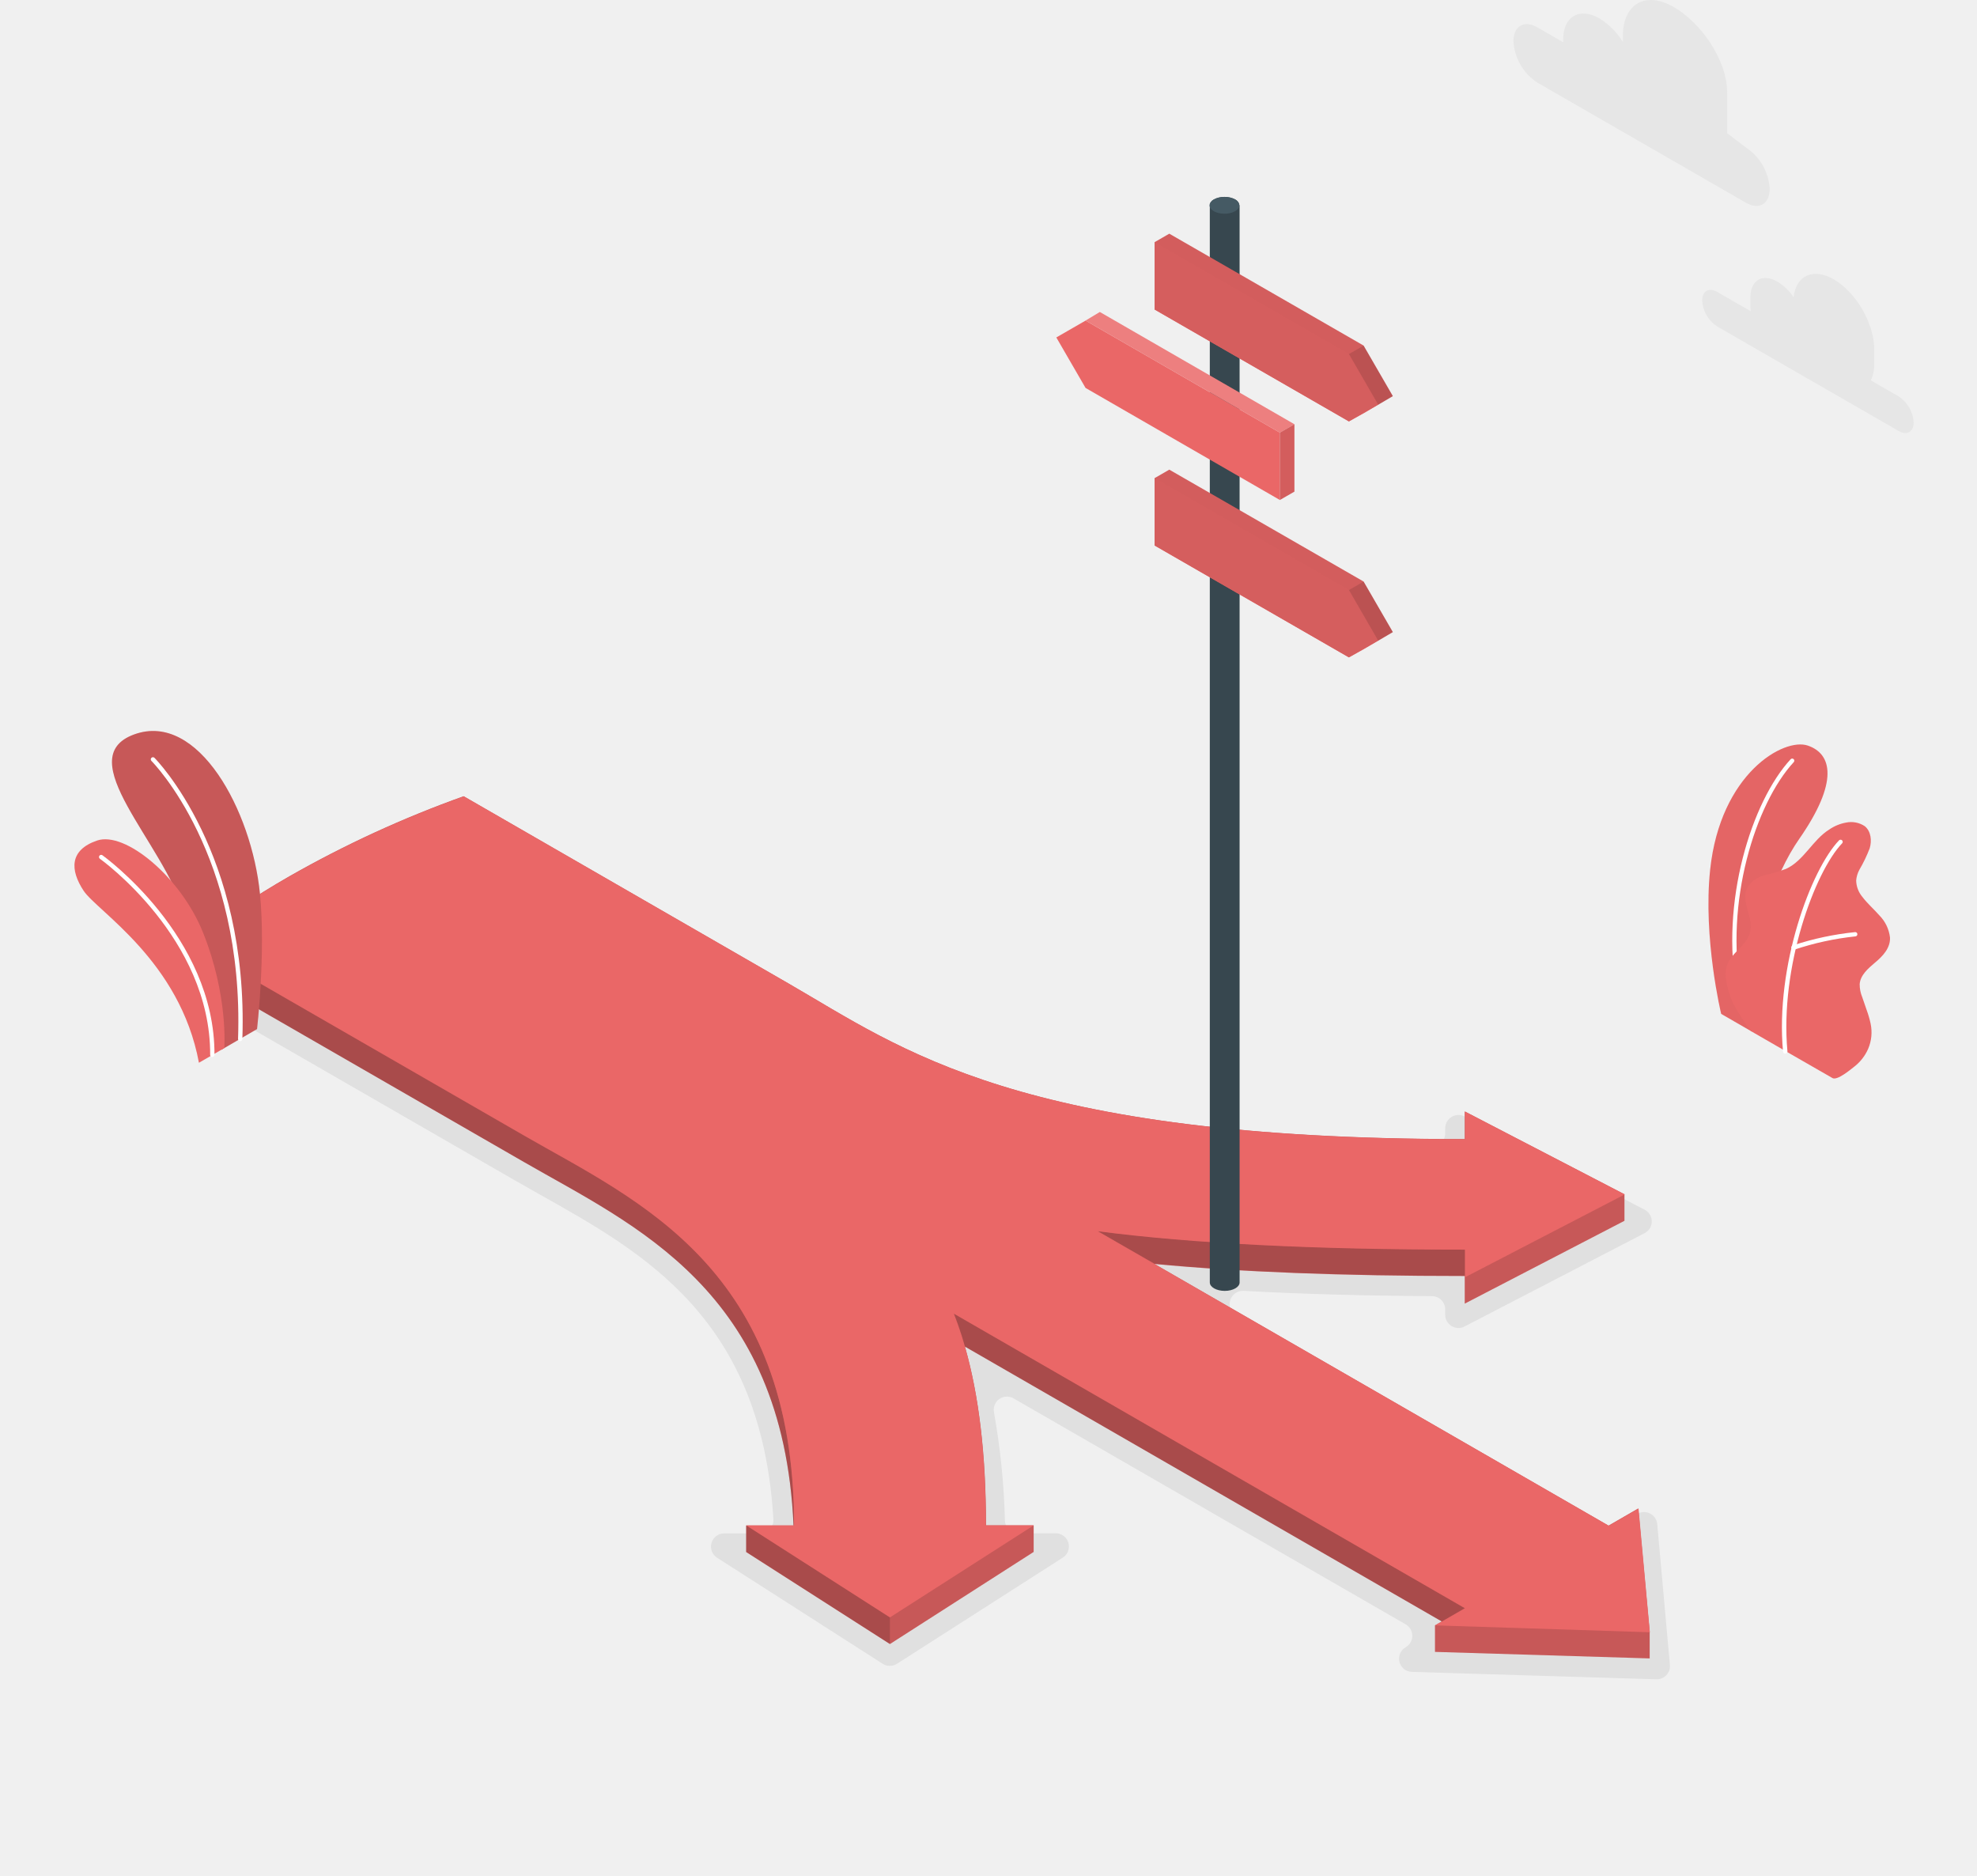
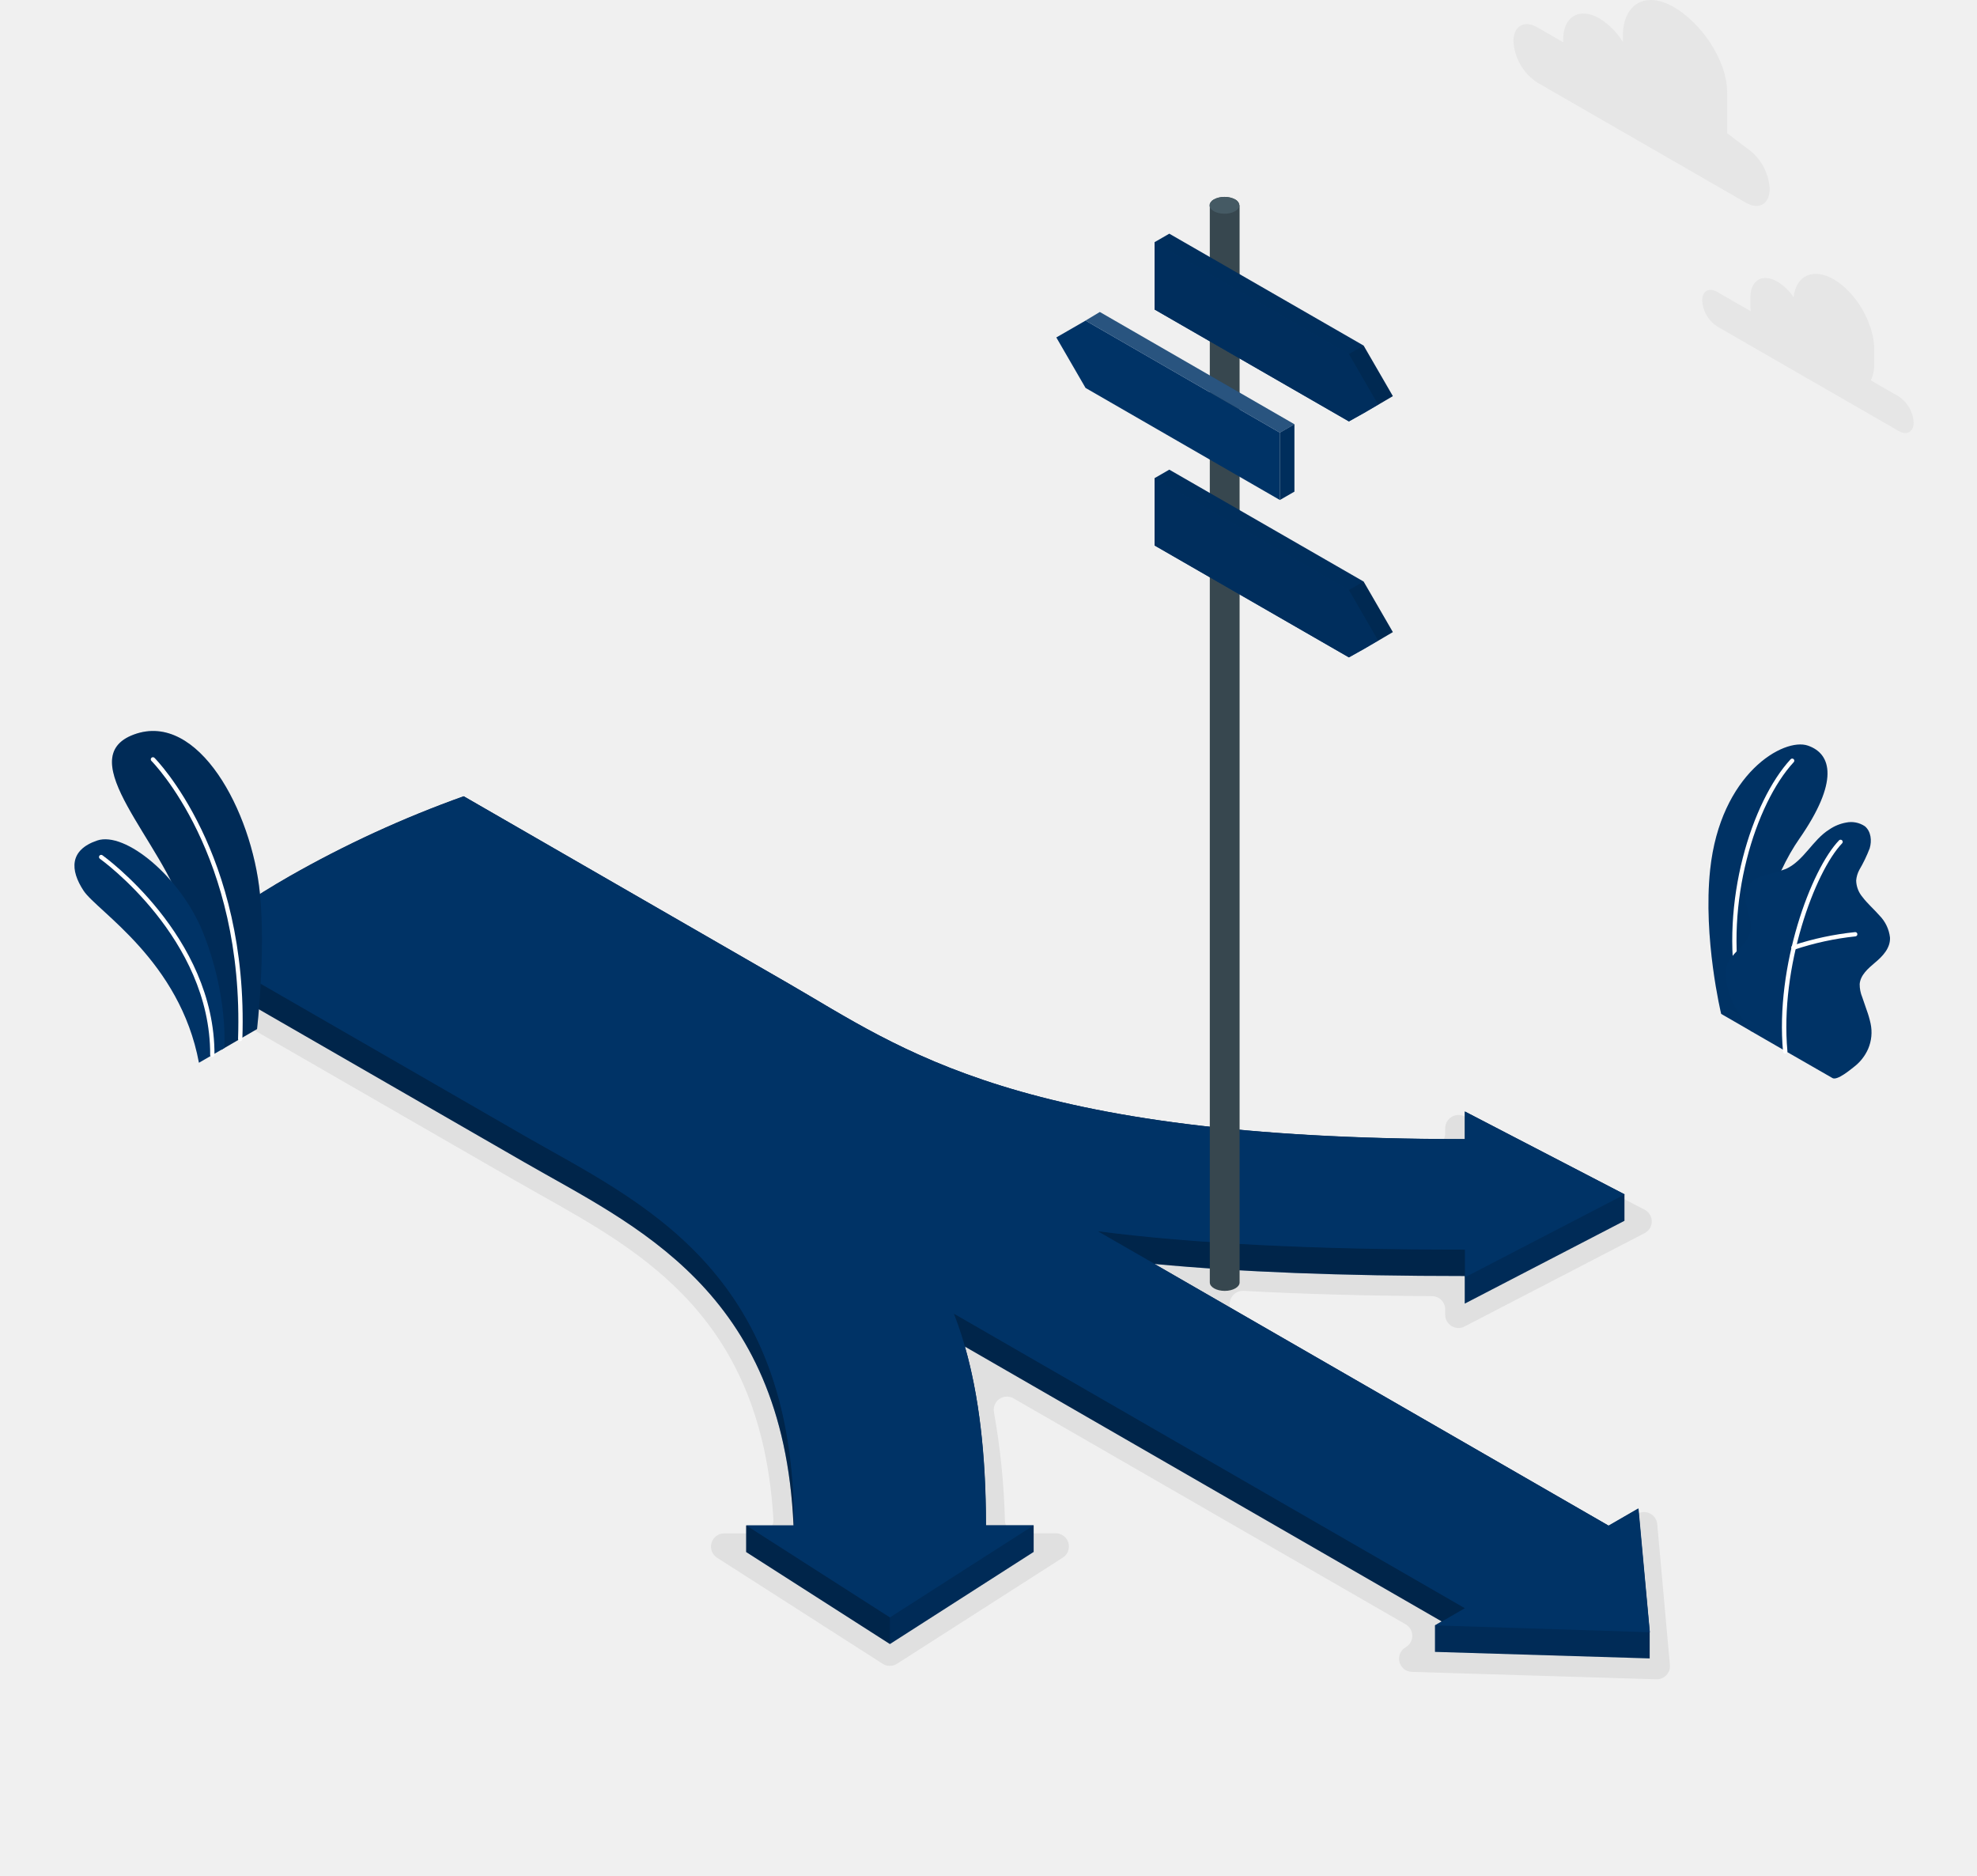
<svg xmlns="http://www.w3.org/2000/svg" width="330" height="313" viewBox="0 0 330 313" fill="none">
  <path d="M165 313C256.127 313 330 270.436 330 217.93C330 165.425 256.127 122.86 165 122.86C73.873 122.86 0 165.425 0 217.93C0 270.436 73.873 313 165 313Z" fill="#F0F0F0" />
  <path d="M176.194 255.901H169.945C169.376 255.901 168.829 255.682 168.418 255.289C168.007 254.896 167.764 254.359 167.74 253.792C167.591 247.72 166.979 241.668 165.909 235.689C165.833 235.275 165.878 234.848 166.037 234.459C166.197 234.07 166.465 233.735 166.809 233.493C167.154 233.251 167.561 233.113 167.982 233.095C168.403 233.076 168.82 233.179 169.184 233.39L234.641 271.107C234.975 271.301 235.253 271.58 235.447 271.915C235.64 272.25 235.741 272.629 235.741 273.016C235.741 273.402 235.64 273.782 235.447 274.117C235.253 274.452 234.975 274.73 234.641 274.924V274.924C234.222 275.162 233.892 275.53 233.703 275.973C233.514 276.415 233.475 276.907 233.592 277.374C233.709 277.84 233.977 278.255 234.353 278.556C234.73 278.856 235.194 279.025 235.676 279.037L276.477 280.274C276.789 280.284 277.1 280.227 277.389 280.107C277.677 279.988 277.937 279.808 278.151 279.581C278.364 279.353 278.527 279.083 278.629 278.788C278.73 278.494 278.767 278.18 278.738 277.87L276.625 254.368C276.59 253.999 276.464 253.645 276.256 253.338C276.049 253.031 275.768 252.78 275.438 252.61C275.109 252.439 274.742 252.353 274.371 252.361C274 252.368 273.636 252.469 273.314 252.653L269.644 254.762C269.308 254.955 268.926 255.057 268.538 255.057C268.15 255.057 267.768 254.955 267.432 254.762L206.35 219.554C205.921 219.305 205.588 218.919 205.405 218.458C205.223 217.997 205.201 217.488 205.343 217.013C205.485 216.538 205.784 216.125 206.19 215.84C206.597 215.555 207.087 215.414 207.583 215.442C217.002 215.962 227.441 216.257 239.036 216.327C239.619 216.331 240.177 216.564 240.589 216.976C241 217.388 241.232 217.946 241.234 218.528V219.435C241.234 219.813 241.332 220.186 241.518 220.516C241.704 220.846 241.971 221.123 242.295 221.32C242.619 221.517 242.989 221.627 243.368 221.641C243.747 221.654 244.123 221.57 244.46 221.396L274.519 205.81C274.878 205.624 275.178 205.343 275.388 204.997C275.598 204.652 275.709 204.256 275.709 203.852C275.709 203.448 275.598 203.052 275.388 202.707C275.178 202.362 274.878 202.081 274.519 201.894L244.46 186.336C244.124 186.163 243.748 186.079 243.37 186.092C242.991 186.105 242.622 186.215 242.298 186.411C241.975 186.607 241.707 186.883 241.52 187.212C241.334 187.541 241.235 187.913 241.234 188.291V189.156C241.234 189.447 241.176 189.735 241.064 190.004C240.952 190.272 240.788 190.516 240.581 190.721C240.374 190.927 240.129 191.089 239.859 191.199C239.589 191.309 239.3 191.365 239.008 191.363C175.229 190.66 154.398 178.364 137.569 168.409C136.09 167.538 134.639 166.68 133.188 165.843L81.327 135.958C69.869 139.796 58.813 144.741 48.317 150.721C41.468 154.625 34.972 159.115 28.903 164.142L85.8 196.924C87.251 197.761 88.738 198.597 90.252 199.448C107.596 209.178 127.137 220.145 129.095 253.581C129.113 253.881 129.07 254.182 128.967 254.465C128.865 254.748 128.705 255.007 128.499 255.226C128.292 255.445 128.043 255.62 127.766 255.74C127.49 255.859 127.192 255.921 126.89 255.922H120.881C120.404 255.923 119.94 256.079 119.559 256.365C119.178 256.651 118.899 257.053 118.765 257.51C118.631 257.967 118.649 258.455 118.816 258.901C118.983 259.347 119.29 259.727 119.691 259.985L147.34 277.687C147.695 277.915 148.108 278.036 148.53 278.036C148.952 278.036 149.366 277.915 149.721 277.687L177.377 259.985C177.788 259.732 178.104 259.351 178.277 258.901C178.451 258.452 178.472 257.958 178.338 257.495C178.204 257.032 177.922 256.626 177.535 256.338C177.147 256.05 176.676 255.896 176.194 255.901Z" fill="#E0E0E0" />
  <path d="M286.635 48.72L292.228 51.939C292.199 51.706 292.183 51.471 292.179 51.236V49.619C292.179 46.744 294.201 45.577 296.694 47.011C297.768 47.669 298.687 48.552 299.385 49.598C299.794 45.985 302.64 44.635 306.091 46.625C309.825 48.776 312.847 54.006 312.847 58.309V60.671C312.875 61.64 312.68 62.602 312.276 63.483L316.919 66.155C317.647 66.63 318.253 67.27 318.689 68.022C319.124 68.774 319.377 69.618 319.426 70.485C319.426 72.081 318.299 72.728 316.919 71.933L286.628 54.484C285.899 54.009 285.293 53.37 284.859 52.617C284.424 51.865 284.174 51.021 284.127 50.154C284.134 48.572 285.254 47.925 286.635 48.72Z" fill="#E6E6E6" />
  <path d="M291.383 24.592L288.297 22.223V15.445C288.297 10.074 284.007 3.839 279.344 1.153C274.681 -1.533 270.891 0.64 270.891 6.018V7.002C269.914 5.415 268.583 4.075 267.002 3.086V3.086C263.642 1.153 260.923 2.721 260.923 6.601V7.051L256.626 4.57C254.421 3.297 252.625 4.331 252.625 6.876C252.701 8.261 253.103 9.609 253.798 10.811C254.493 12.013 255.462 13.034 256.626 13.793L291.397 33.822C293.602 35.095 295.398 34.069 295.398 31.517C295.322 30.128 294.919 28.778 294.221 27.574C293.524 26.371 292.551 25.349 291.383 24.592V24.592Z" fill="#E6E6E6" />
-   <path d="M275.364 272.365V276.787L239.529 275.698V271.276L240.663 270.622L161.062 224.743C163.401 232.919 164.584 242.782 164.584 254.586H172.537V259.015L148.544 274.39L124.551 259.036V254.607H132.455C130.729 215.238 105.834 204.531 87.463 193.943C82.44 191.04 55.326 175.418 31.721 161.829V157.393C36.973 153.286 42.515 149.562 48.303 146.25C57.586 140.958 67.317 136.488 77.382 132.893L131.532 164.1C150.552 175.074 169.847 190.112 244.496 190.112V185.5L271.151 199.328V203.75L244.496 217.572V212.967C224.011 212.967 206.886 212.299 192.698 210.956L268.489 254.628L273.455 251.76L275.364 272.365Z" fill="#EA6767" />
+   <path d="M275.364 272.365V276.787L239.529 275.698V271.276L240.663 270.622L161.062 224.743C163.401 232.919 164.584 242.782 164.584 254.586H172.537V259.015L148.544 274.39L124.551 259.036V254.607H132.455C130.729 215.238 105.834 204.531 87.463 193.943C82.44 191.04 55.326 175.418 31.721 161.829V157.393C36.973 153.286 42.515 149.562 48.303 146.25C57.586 140.958 67.317 136.488 77.382 132.893L131.532 164.1C150.552 175.074 169.847 190.112 244.496 190.112V185.5L271.151 199.328V203.75L244.496 217.572V212.967C224.011 212.967 206.886 212.299 192.698 210.956L268.489 254.628L273.455 251.76L275.364 272.365Z" fill="#003366" />
  <path opacity="0.15" d="M275.364 272.365V276.787L239.529 275.698V271.276L240.663 270.622L161.062 224.743C163.401 232.919 164.584 242.782 164.584 254.586H172.537V259.015L148.544 274.39L124.551 259.036V254.607H132.455C130.729 215.238 105.834 204.531 87.463 193.943L31.721 161.829V157.393C36.973 153.286 42.515 149.562 48.303 146.25C57.586 140.958 67.317 136.488 77.382 132.893L77.565 132.998L131.532 164.1C150.552 175.074 169.847 190.112 244.496 190.112V185.5L271.151 199.328V203.75L244.496 217.572V212.967C224.011 212.967 206.886 212.299 192.698 210.956L268.489 254.628L273.455 251.76L275.364 272.365Z" fill="black" />
  <path opacity="0.15" d="M132.554 254.593H132.455C130.722 215.224 105.827 204.516 87.456 193.929L31.721 161.836V157.4L87.434 189.507C106.497 200.474 132.554 211.582 132.554 254.593Z" fill="black" />
  <path opacity="0.15" d="M244.517 208.517V212.932C224.032 212.932 206.907 212.264 192.719 210.921L183.174 205.445C191.099 206.471 200.081 207.237 210.295 207.75C220.509 208.264 231.865 208.517 244.517 208.517Z" fill="black" />
-   <path d="M239.529 271.276L244.503 268.415L159.224 219.259C162.795 228.398 164.556 240.012 164.556 254.586H172.538L148.545 269.947L124.551 254.586H132.547C132.547 211.582 106.483 200.453 87.463 189.5L31.77 157.414C37.023 153.307 42.564 149.584 48.353 146.271C57.636 140.979 67.366 136.509 77.432 132.914L77.615 133.019L131.582 164.121C150.602 175.095 169.896 190.133 244.545 190.133V185.521L271.201 199.35L244.545 213.171V208.566C231.865 208.566 220.531 208.313 210.345 207.8C200.159 207.287 191.149 206.527 183.231 205.494L268.538 254.649L273.504 251.781L275.392 272.422L239.529 271.276Z" fill="#EA6767" />
+   <path d="M239.529 271.276L244.503 268.415L159.224 219.259C162.795 228.398 164.556 240.012 164.556 254.586H172.538L148.545 269.947L124.551 254.586H132.547C132.547 211.582 106.483 200.453 87.463 189.5L31.77 157.414C37.023 153.307 42.564 149.584 48.353 146.271C57.636 140.979 67.366 136.509 77.432 132.914L77.615 133.019L131.582 164.121C150.602 175.095 169.896 190.133 244.545 190.133V185.521L271.201 199.35L244.545 213.171V208.566C231.865 208.566 220.531 208.313 210.345 207.8C200.159 207.287 191.149 206.527 183.231 205.494L268.538 254.649L273.504 251.781L275.392 272.422L239.529 271.276Z" fill="#003366" />
  <path opacity="0.15" d="M244.517 268.414L240.678 270.629L161.076 224.749C160.485 222.64 159.872 220.876 159.238 219.266L244.517 268.414Z" fill="black" />
  <path opacity="0.15" d="M148.544 269.954V274.376L124.551 259.015V254.593L148.544 269.954Z" fill="black" />
  <path d="M206.872 34.265C206.846 34.056 206.768 33.856 206.645 33.684C206.522 33.512 206.358 33.373 206.167 33.281C205.621 33.006 205.018 32.863 204.406 32.863C203.794 32.863 203.191 33.006 202.645 33.281C202.454 33.372 202.288 33.51 202.165 33.682C202.042 33.854 201.965 34.055 201.941 34.265V34.265V214.042C201.941 214.816 203.054 215.448 204.427 215.448C205.801 215.448 206.914 214.816 206.914 214.042V34.265H206.872Z" fill="#37474F" />
  <path d="M204.385 35.672C205.758 35.672 206.872 35.042 206.872 34.265C206.872 33.489 205.758 32.859 204.385 32.859C203.012 32.859 201.898 33.489 201.898 34.265C201.898 35.042 203.012 35.672 204.385 35.672Z" fill="#455A64" />
-   <path d="M232.492 66.112L227.61 57.676L195.178 39.004L192.727 40.417V51.658L225.159 70.331L227.66 68.953L232.492 66.112Z" fill="#EA6767" />
-   <path d="M192.727 40.417L225.159 59.089L230.033 67.526L225.159 70.331L192.727 51.658V40.417Z" fill="#EA6767" />
+   <path d="M232.492 66.112L227.61 57.676L195.178 39.004L192.727 40.417V51.658L225.159 70.331L227.66 68.953L232.492 66.112Z" fill="#003366" />
+   <path d="M192.727 40.417L225.159 59.089L230.033 67.526L225.159 70.331L192.727 51.658V40.417Z" fill="#003366" />
  <g opacity="0.3">
    <path opacity="0.3" d="M192.727 40.417L225.159 59.089L230.048 67.547L225.159 70.331L192.727 51.658V40.417Z" fill="black" />
  </g>
  <path opacity="0.1" d="M227.61 57.676L225.159 59.089L192.727 40.417L195.178 39.004L227.61 57.676Z" fill="black" />
  <path opacity="0.2" d="M225.159 59.089L227.61 57.676L232.492 66.112L230.048 67.546L225.159 59.089Z" fill="black" />
-   <path d="M232.492 105.496L227.61 97.059L195.178 78.387L192.727 79.8V91.042L225.159 109.714L227.66 108.336L232.492 105.496Z" fill="#EA6767" />
-   <path d="M192.727 79.8L225.159 98.473L230.033 106.902L225.159 109.714L192.727 91.042V79.8Z" fill="#EA6767" />
+   <path d="M232.492 105.496L227.61 97.059L195.178 78.387L192.727 79.8V91.042L225.159 109.714L227.66 108.336L232.492 105.496Z" fill="#003366" />
+   <path d="M192.727 79.8L225.159 98.473L230.033 106.902L225.159 109.714L192.727 91.042V79.8Z" fill="#003366" />
  <g opacity="0.3">
    <path opacity="0.3" d="M192.727 79.8L225.159 98.473L230.048 106.93L225.159 109.714L192.727 91.042V79.8Z" fill="black" />
  </g>
  <path opacity="0.1" d="M227.61 97.059L225.159 98.473L192.727 79.8L195.178 78.387L227.61 97.059Z" fill="black" />
  <path opacity="0.2" d="M225.159 98.473L227.61 97.06L232.492 105.496L230.048 106.93L225.159 98.473Z" fill="black" />
-   <path d="M213.634 72.207L181.202 53.507L176.32 56.319L181.202 64.748L213.634 83.449V72.207Z" fill="#EA6767" />
-   <path d="M181.202 53.507L183.583 52.073L216.065 70.809L213.634 72.208L181.202 53.507Z" fill="#EA6767" />
+   <path d="M213.634 72.207L181.202 53.507L176.32 56.319L181.202 64.748L213.634 83.449V72.207Z" fill="#003366" />
+   <path d="M181.202 53.507L183.583 52.073L216.065 70.809L213.634 72.208L181.202 53.507Z" fill="#003366" />
  <g opacity="0.4">
    <path opacity="0.4" d="M181.202 53.507L183.583 52.073L216.065 70.809L213.634 72.208L181.202 53.507Z" fill="white" />
  </g>
-   <path d="M216.065 82.05L213.634 83.449V72.208L216.065 70.809V82.05Z" fill="#EA6767" />
+   <path d="M216.065 82.05L213.634 83.449V72.208L216.065 70.809V82.05Z" fill="#003366" />
  <path opacity="0.1" d="M216.065 82.05L213.634 83.449V72.208L216.065 70.809V82.05Z" fill="black" />
-   <path d="M36.948 175.207L42.907 171.749C42.907 171.749 44.365 159.024 43.393 149.175C42.026 135.325 33.066 118.663 22.38 122.579C11.694 126.495 27.276 140.591 30.748 152.338C34.221 164.086 36.948 175.207 36.948 175.207Z" fill="#EA6767" />
+   <path d="M36.948 175.207L42.907 171.749C42.907 171.749 44.365 159.024 43.393 149.175C42.026 135.325 33.066 118.663 22.38 122.579C11.694 126.495 27.276 140.591 30.748 152.338C34.221 164.086 36.948 175.207 36.948 175.207Z" fill="#003366" />
  <path opacity="0.15" d="M36.948 175.207L42.907 171.749C42.907 171.749 44.365 159.024 43.393 149.175C42.026 135.325 33.066 118.663 22.38 122.579C11.694 126.495 27.276 140.591 30.748 152.338C34.221 164.086 36.948 175.207 36.948 175.207Z" fill="black" />
  <path d="M40.083 173.766C40.035 173.765 39.989 173.753 39.946 173.734C39.903 173.714 39.865 173.686 39.833 173.652C39.8 173.617 39.776 173.576 39.759 173.532C39.743 173.488 39.735 173.441 39.737 173.394C40.78 142.622 25.43 127.149 25.275 126.994C25.207 126.927 25.168 126.836 25.168 126.74C25.167 126.645 25.204 126.553 25.272 126.485C25.339 126.416 25.431 126.378 25.526 126.377C25.622 126.377 25.714 126.414 25.782 126.481C25.945 126.636 41.513 142.341 40.456 173.422C40.45 173.516 40.408 173.605 40.339 173.669C40.269 173.734 40.177 173.768 40.083 173.766V173.766Z" fill="white" />
-   <path d="M33.207 177.373L37.434 174.926C37.434 174.926 38.138 166.195 33.869 155.593C30.143 146.334 20.872 138.707 16.223 140.281C11.574 141.856 11.68 145.202 13.948 148.654C16.216 152.106 30.037 160.36 33.207 177.373Z" fill="#EA6767" />
+   <path d="M33.207 177.373L37.434 174.926C37.434 174.926 38.138 166.195 33.869 155.593C30.143 146.334 20.872 138.707 16.223 140.281C11.574 141.856 11.68 145.202 13.948 148.654C16.216 152.106 30.037 160.36 33.207 177.373Z" fill="#003366" />
  <path d="M35.44 176.424C35.392 176.424 35.345 176.414 35.301 176.396C35.257 176.377 35.217 176.35 35.184 176.316C35.15 176.282 35.124 176.242 35.106 176.197C35.089 176.153 35.08 176.106 35.081 176.058C35.166 156.605 16.864 143.459 16.674 143.325C16.636 143.298 16.603 143.263 16.578 143.222C16.553 143.182 16.537 143.137 16.529 143.091C16.522 143.044 16.523 142.996 16.534 142.95C16.545 142.904 16.565 142.861 16.593 142.823C16.621 142.784 16.656 142.752 16.696 142.727C16.736 142.702 16.781 142.686 16.828 142.678C16.875 142.671 16.923 142.672 16.969 142.683C17.015 142.694 17.058 142.714 17.097 142.742C17.28 142.875 35.891 156.24 35.8 176.065C35.8 176.16 35.762 176.251 35.694 176.319C35.627 176.386 35.535 176.424 35.44 176.424Z" fill="white" />
-   <path d="M292.432 172.184L287.297 169.218C287.297 169.218 284.24 156.563 285.459 145.132C287.17 129.089 297.751 123.057 301.773 124.442C305.796 125.827 306.965 130.488 300.308 140.042C296.377 145.68 291.552 157.421 292.432 172.184Z" fill="#EA6767" />
+   <path d="M292.432 172.184L287.297 169.218C287.297 169.218 284.24 156.563 285.459 145.132C287.17 129.089 297.751 123.057 301.773 124.442C305.796 125.827 306.965 130.488 300.308 140.042C296.377 145.68 291.552 157.421 292.432 172.184Z" fill="#003366" />
  <g opacity="0.15">
    <path opacity="0.15" d="M292.432 172.184L287.297 169.218C287.297 169.218 284.24 156.563 285.459 145.132C287.17 129.089 297.751 123.057 301.773 124.442C305.796 125.827 306.965 130.488 300.308 140.042C296.377 145.68 291.552 157.421 292.432 172.184Z" fill="black" />
  </g>
  <path d="M290.305 165.956H290.354C290.448 165.939 290.53 165.885 290.584 165.808C290.638 165.73 290.66 165.634 290.643 165.541C287.825 150.742 293.003 134.123 299.413 127.198C299.477 127.129 299.51 127.038 299.506 126.944C299.502 126.85 299.461 126.762 299.392 126.699C299.323 126.635 299.232 126.602 299.138 126.606C299.044 126.61 298.956 126.651 298.892 126.72C292.362 133.785 287.086 150.658 289.939 165.667C289.955 165.751 290.001 165.826 290.069 165.879C290.136 165.932 290.22 165.959 290.305 165.956V165.956Z" fill="white" />
-   <path d="M305.894 179.939C306.704 180.354 308.86 178.533 309.466 178.062C310.492 177.278 311.304 176.248 311.826 175.067C312.402 173.724 312.545 172.235 312.234 170.807C312.071 170.052 311.854 169.309 311.586 168.585L310.846 166.434C310.558 165.741 310.412 164.997 310.417 164.247C310.529 162.75 311.826 161.632 312.967 160.669C314.249 159.607 315.573 158.222 315.475 156.451C315.31 155.062 314.685 153.768 313.699 152.774C312.784 151.727 311.713 150.813 310.882 149.709C310.226 148.94 309.856 147.969 309.832 146.96C309.882 146.34 310.059 145.737 310.353 145.188C311.028 144.038 311.608 142.834 312.086 141.589C312.467 140.309 312.319 138.777 311.29 137.905C310.836 137.598 310.324 137.385 309.786 137.278C309.247 137.172 308.693 137.175 308.155 137.286C307.144 137.467 306.183 137.863 305.338 138.446C302.562 140.176 301.111 143.635 298.131 145.013C296.946 145.446 295.734 145.806 294.503 146.088C293.888 146.235 293.31 146.509 292.807 146.891C292.304 147.274 291.886 147.757 291.58 148.31C290.58 150.588 292.785 153.231 292.122 155.614C291.538 157.723 289.544 158.63 288.502 160.571C288.076 161.423 287.937 162.389 288.107 163.326C288.295 164.916 288.773 166.457 289.516 167.875C290.346 169.335 291.263 170.744 292.263 172.093C292.263 172.093 305.746 179.876 305.894 179.939Z" fill="#EA6767" />
+   <path d="M305.894 179.939C306.704 180.354 308.86 178.533 309.466 178.062C310.492 177.278 311.304 176.248 311.826 175.067C312.402 173.724 312.545 172.235 312.234 170.807C312.071 170.052 311.854 169.309 311.586 168.585L310.846 166.434C310.558 165.741 310.412 164.997 310.417 164.247C310.529 162.75 311.826 161.632 312.967 160.669C314.249 159.607 315.573 158.222 315.475 156.451C315.31 155.062 314.685 153.768 313.699 152.774C312.784 151.727 311.713 150.813 310.882 149.709C310.226 148.94 309.856 147.969 309.832 146.96C309.882 146.34 310.059 145.737 310.353 145.188C311.028 144.038 311.608 142.834 312.086 141.589C312.467 140.309 312.319 138.777 311.29 137.905C310.836 137.598 310.324 137.385 309.786 137.278C309.247 137.172 308.693 137.175 308.155 137.286C307.144 137.467 306.183 137.863 305.338 138.446C302.562 140.176 301.111 143.635 298.131 145.013C296.946 145.446 295.734 145.806 294.503 146.088C293.888 146.235 293.31 146.509 292.807 146.891C292.304 147.274 291.886 147.757 291.58 148.31C290.58 150.588 292.785 153.231 292.122 155.614C291.538 157.723 289.544 158.63 288.502 160.571C288.076 161.423 287.937 162.389 288.107 163.326C288.295 164.916 288.773 166.457 289.516 167.875C290.346 169.335 291.263 170.744 292.263 172.093C292.263 172.093 305.746 179.876 305.894 179.939Z" fill="#003366" />
  <path d="M298.033 175.847C298.08 175.844 298.125 175.831 298.167 175.809C298.209 175.788 298.246 175.758 298.277 175.722C298.307 175.686 298.329 175.644 298.343 175.599C298.357 175.554 298.362 175.507 298.357 175.46C297.061 161.4 302.929 145.484 307.514 140.717C307.566 140.647 307.59 140.56 307.583 140.474C307.575 140.387 307.537 140.306 307.474 140.246C307.411 140.186 307.328 140.15 307.241 140.146C307.154 140.143 307.068 140.17 307 140.225C302.295 145.09 296.3 161.252 297.624 175.524C297.628 175.572 297.643 175.619 297.666 175.662C297.689 175.705 297.721 175.743 297.759 175.773C297.797 175.803 297.841 175.826 297.888 175.838C297.935 175.851 297.984 175.854 298.033 175.847V175.847Z" fill="white" />
  <path d="M299.407 158.497H299.512C302.819 157.39 306.237 156.648 309.705 156.282C309.799 156.273 309.886 156.228 309.947 156.155C310.008 156.083 310.037 155.989 310.029 155.895C310.027 155.848 310.015 155.802 309.993 155.76C309.972 155.717 309.942 155.68 309.906 155.65C309.87 155.619 309.828 155.597 309.782 155.583C309.737 155.57 309.689 155.566 309.642 155.572C306.123 155.932 302.653 156.672 299.294 157.779C299.248 157.788 299.203 157.806 299.164 157.832C299.125 157.858 299.091 157.891 299.064 157.93C299.038 157.969 299.019 158.012 299.01 158.058C299 158.104 299 158.152 299.008 158.198C299.017 158.244 299.035 158.288 299.061 158.327C299.087 158.367 299.12 158.4 299.159 158.427C299.198 158.453 299.242 158.472 299.288 158.481C299.334 158.491 299.381 158.491 299.428 158.483L299.407 158.497Z" fill="white" />
</svg>
